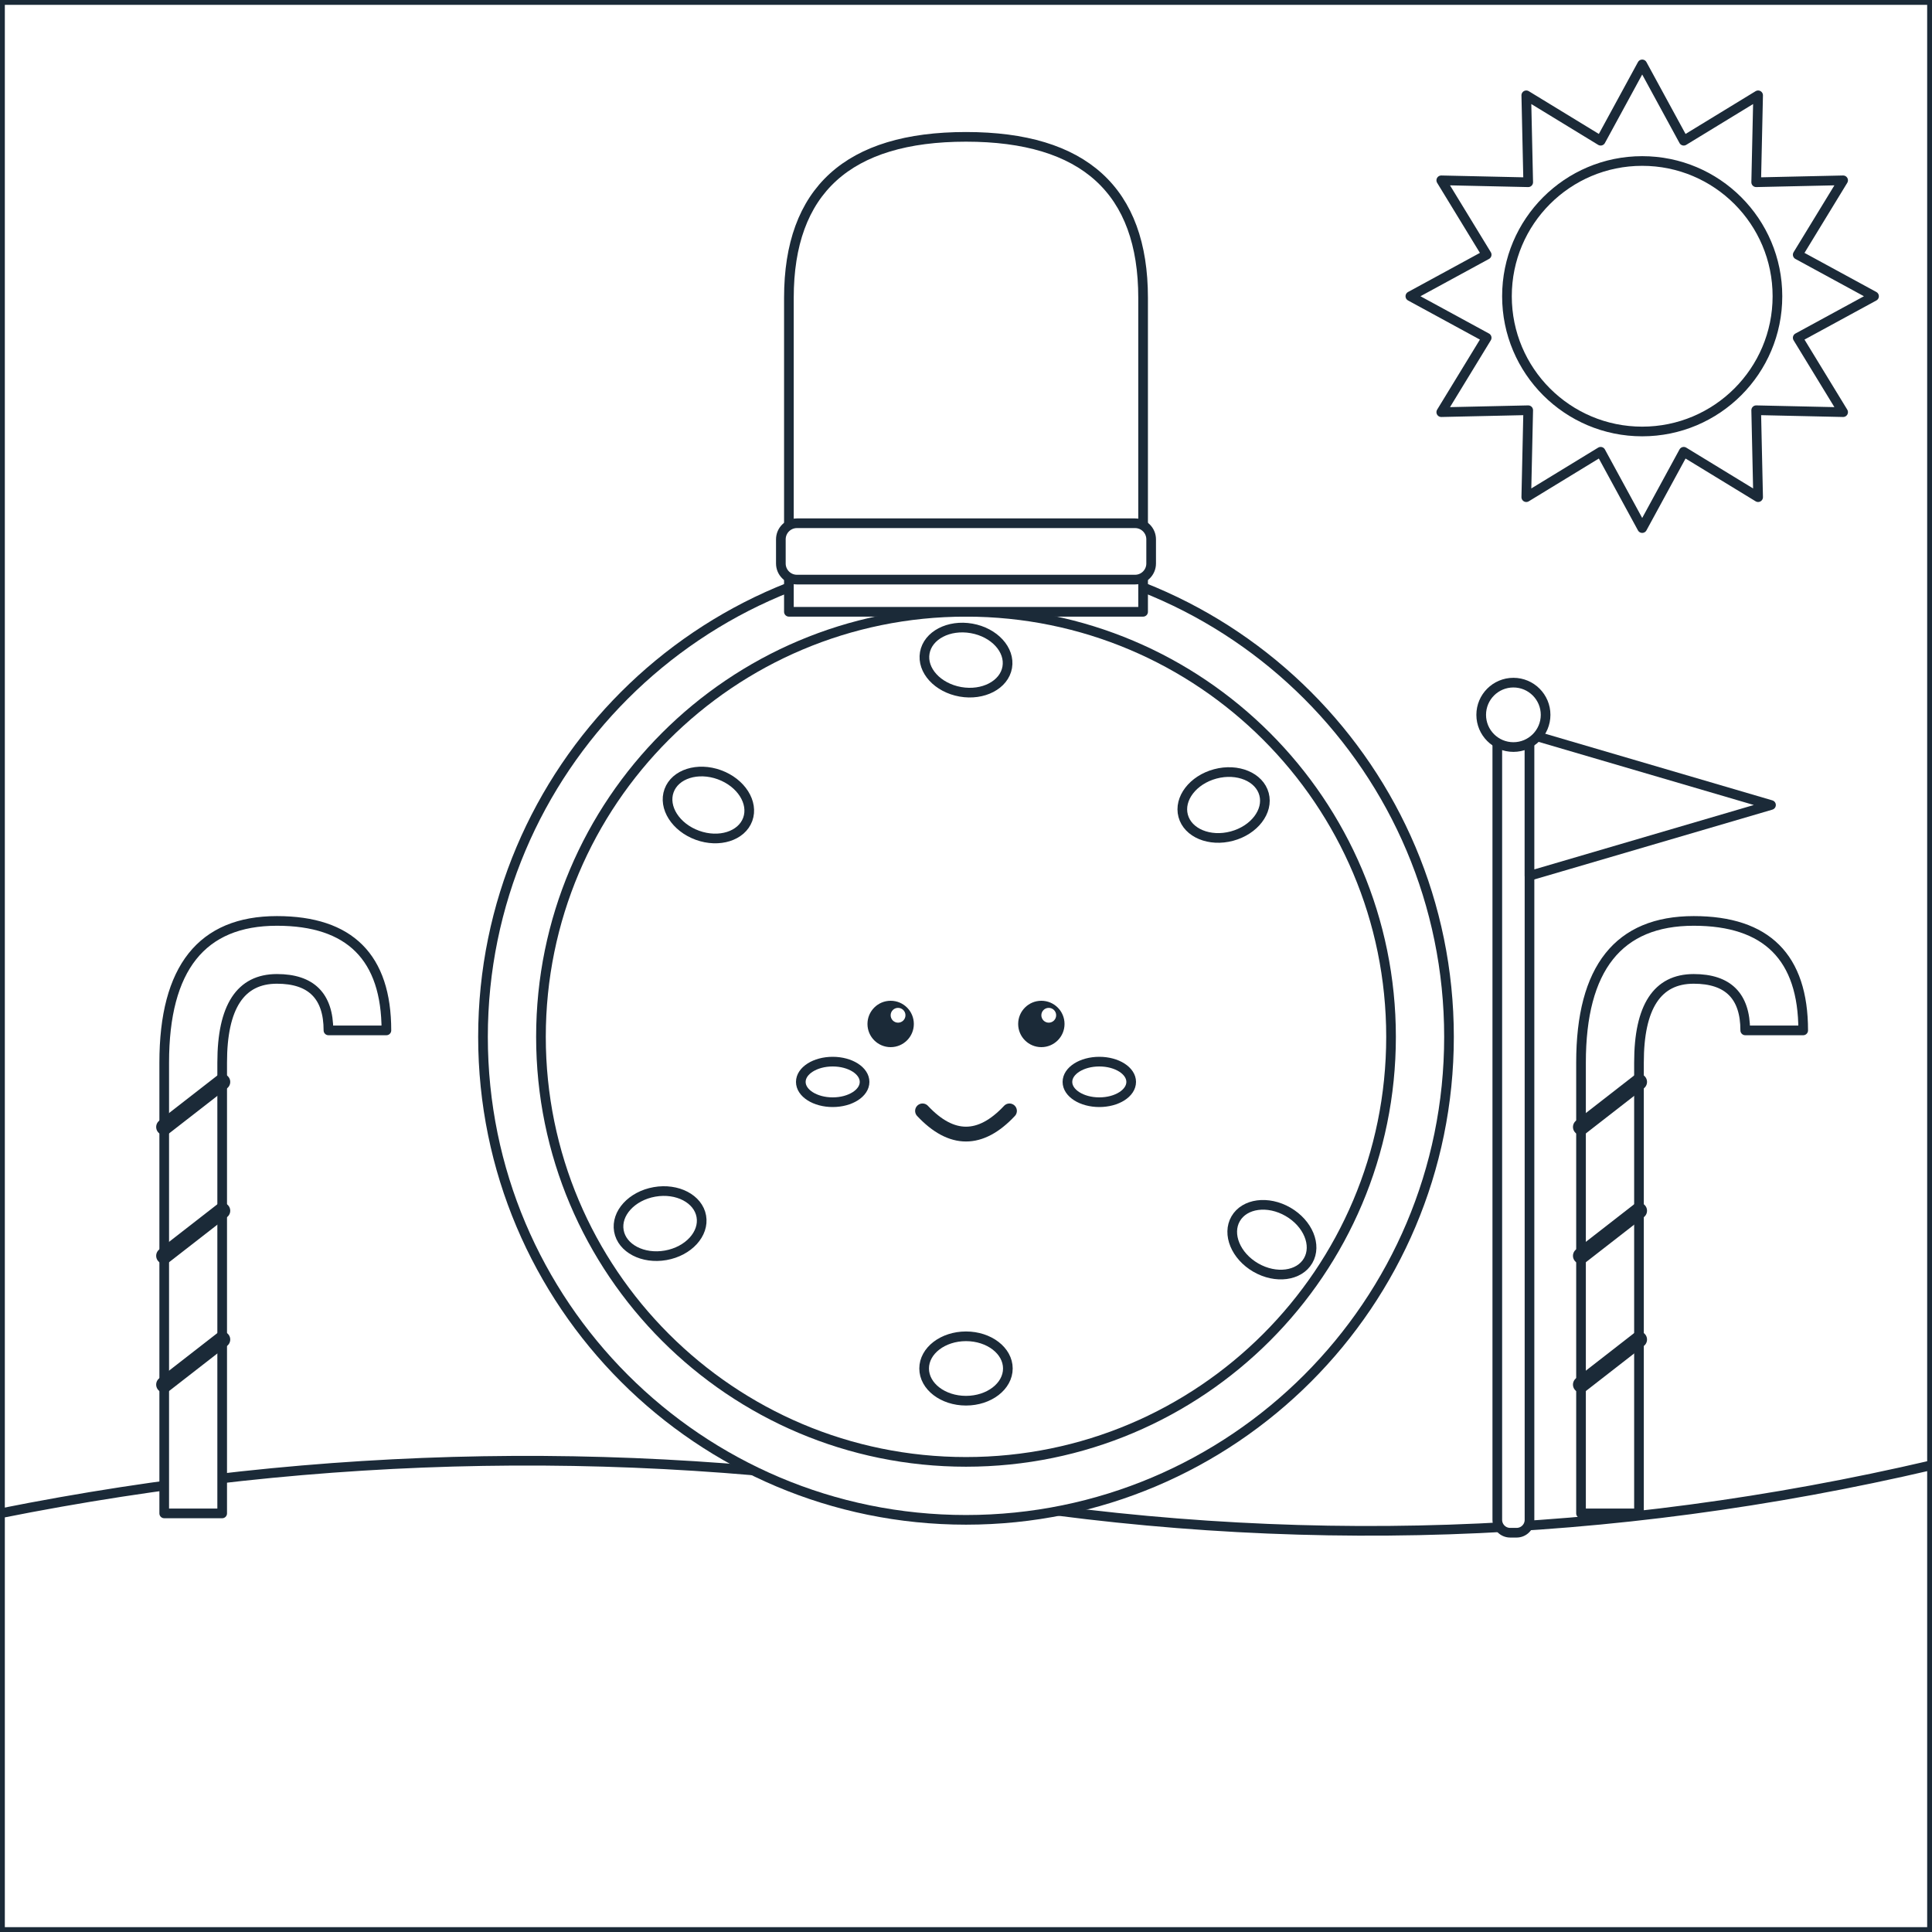
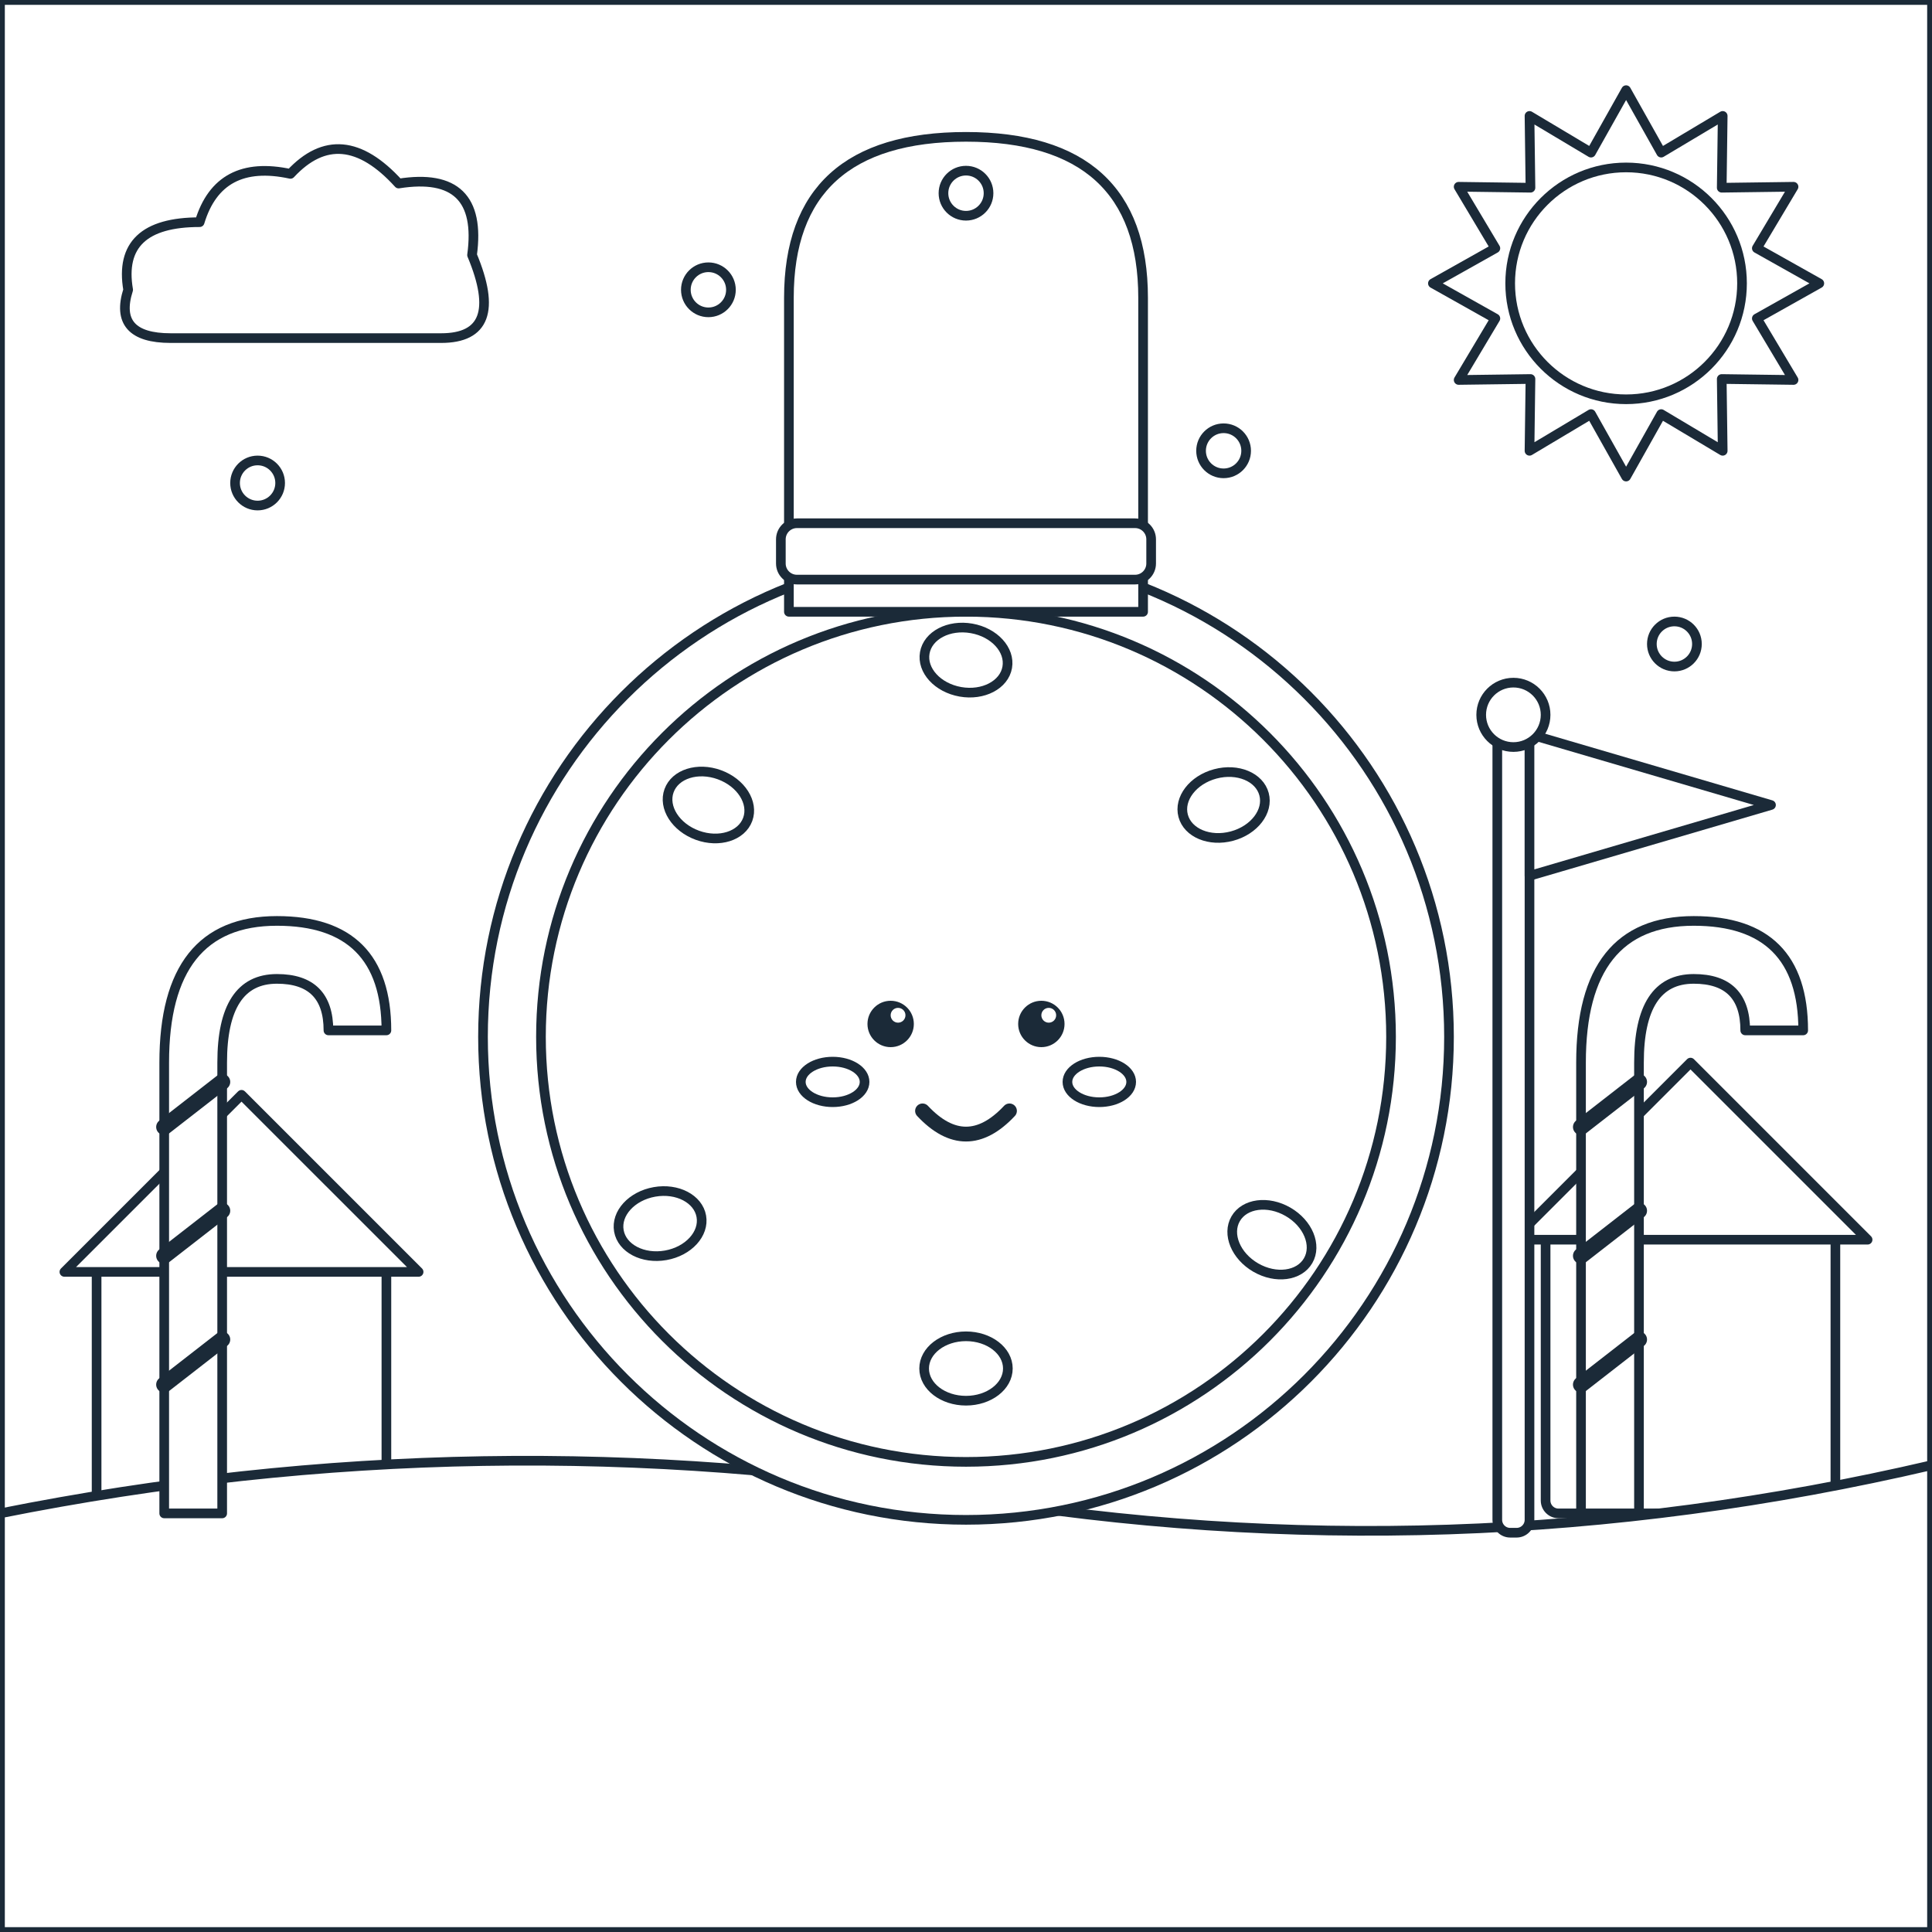
<svg xmlns="http://www.w3.org/2000/svg" viewBox="0 0 600 600" data-picture="banh-quy--linh-gac">
  <g class="scene-back">
    <rect x="0" y="0" width="600" height="600" rx="0" id="r-nen-troi" data-region="nen-troi" class="region" fill="#FFFFFF" stroke="#1B2A38" stroke-width="3" stroke-linejoin="round" />
-     <polygon points="510,20 522.9,43.7 546,29.6 545.4,56.6 572.4,56 558.3,79.1 582,92 558.3,104.9 572.4,128 545.4,127.4 546,154.4 522.9,140.3 510,164 497.1,140.3 474,154.4 474.6,127.4 447.6,128 461.7,104.9 438,92 461.7,79.1 447.6,56 474.6,56.6 474,29.6 497.1,43.7" id="r-tia-nang" data-region="tia-nang" class="region" fill="#FFFFFF" stroke="#1B2A38" stroke-width="3" stroke-linejoin="round" />
-     <ellipse cx="510" cy="92" rx="42" ry="42" id="r-mat-troi" data-region="mat-troi" class="region" fill="#FFFFFF" stroke="#1B2A38" stroke-width="3" stroke-linejoin="round" />
+     <polygon points="505,28 515.9,47.4 535,36 534.7,58.3 557,58 545.6,77.1 565,88 545.6,98.9 557,118 534.7,117.7 535,140 515.9,128.6 505,148 494.1,128.6 475,140 475.3,117.7 453,118 464.4,98.9 445,88 464.4,77.1 453,58 475.3,58.3 475,36 494.1,47.4" id="r-tia-nang" data-region="tia-nang" class="region" fill="#FFFFFF" stroke="#1B2A38" stroke-width="3" stroke-linejoin="round" />
+     <ellipse cx="505" cy="88" rx="36" ry="36" id="r-mat-troi" data-region="mat-troi" class="region" fill="#FFFFFF" stroke="#1B2A38" stroke-width="3" stroke-linejoin="round" />
+     <path d="M 53 105 Q 35 105 39.8 90 Q 36.2 69 62 69 Q 68 49.2 90.2 54 Q 105.8 37.2 123.8 57 Q 150.2 52.8 146.6 79.2 Q 157.4 105 137 105 Z" id="r-may-1" data-region="may-1" class="region" fill="#FFFFFF" stroke="#1B2A38" stroke-width="3" stroke-linejoin="round" />
+     <rect x="30" y="390" width="90" height="80" rx="4" id="r-nha-tuyet-1" data-region="nha-tuyet-1" class="region" fill="#FFFFFF" stroke="#1B2A38" stroke-width="3" stroke-linejoin="round" />
+     <polygon points="20,395 75,340 130,395" id="r-mai-tuyet-1" data-region="mai-tuyet-1" class="region" fill="#FFFFFF" stroke="#1B2A38" stroke-width="3" stroke-linejoin="round" />
+     <rect x="480" y="380" width="90" height="90" rx="4" id="r-nha-tuyet-2" data-region="nha-tuyet-2" class="region" fill="#FFFFFF" stroke="#1B2A38" stroke-width="3" stroke-linejoin="round" />
+     <polygon points="470,385 525,330 580,385" id="r-mai-tuyet-2" data-region="mai-tuyet-2" class="region" fill="#FFFFFF" stroke="#1B2A38" stroke-width="3" stroke-linejoin="round" />
    <path d="M 0 470 Q 150 440 300 465 Q 450 490 600 455 L 600 600 L 0 600 Z" id="r-nen-dat" data-region="nen-dat" class="region" fill="#FFFFFF" stroke="#1B2A38" stroke-width="3" stroke-linejoin="round" />
    <path d="M 51 470 L 51 330 Q 51 286 86 286 Q 120 286 120 320 L 102 320 Q 102 304 86 304 Q 69 304 69 330 L 69 470 Z" id="r-keo-gay-trai" data-region="keo-gay-trai" class="region" fill="#FFFFFF" stroke="#1B2A38" stroke-width="3" stroke-linejoin="round" />
    <path d="M 491 470 L 491 330 Q 491 286 526 286 Q 560 286 560 320 L 542 320 Q 542 304 526 304 Q 509 304 509 330 L 509 470 Z" id="r-keo-gay-phai" data-region="keo-gay-phai" class="region" fill="#FFFFFF" stroke="#1B2A38" stroke-width="3" stroke-linejoin="round" />
  </g>
  <g id="subject" class="subject anim-float">
    <ellipse cx="300" cy="322" rx="150" ry="150" id="r-banh-quy" data-region="banh-quy" class="region" fill="#FFFFFF" stroke="#1B2A38" stroke-width="3" stroke-linejoin="round" />
    <ellipse cx="300" cy="322" rx="132" ry="132" id="r-vien-nuong" data-region="vien-nuong" class="region" fill="#FFFFFF" stroke="#1B2A38" stroke-width="3" stroke-linejoin="round" />
    <ellipse cx="220" cy="250" rx="13" ry="10" transform="rotate(20 220 250)" id="r-hat-socola-1" data-region="hat-socola-1" class="region" fill="#FFFFFF" stroke="#1B2A38" stroke-width="3" stroke-linejoin="round" />
    <ellipse cx="380" cy="250" rx="13" ry="10" transform="rotate(-15 380 250)" id="r-hat-socola-2" data-region="hat-socola-2" class="region" fill="#FFFFFF" stroke="#1B2A38" stroke-width="3" stroke-linejoin="round" />
    <ellipse cx="205" cy="380" rx="13" ry="10" transform="rotate(-10 205 380)" id="r-hat-socola-3" data-region="hat-socola-3" class="region" fill="#FFFFFF" stroke="#1B2A38" stroke-width="3" stroke-linejoin="round" />
    <ellipse cx="395" cy="385" rx="13" ry="10" transform="rotate(30 395 385)" id="r-hat-socola-4" data-region="hat-socola-4" class="region" fill="#FFFFFF" stroke="#1B2A38" stroke-width="3" stroke-linejoin="round" />
    <ellipse cx="300" cy="425" rx="13" ry="10" id="r-hat-socola-5" data-region="hat-socola-5" class="region" fill="#FFFFFF" stroke="#1B2A38" stroke-width="3" stroke-linejoin="round" />
    <ellipse cx="300" cy="205" rx="13" ry="10" transform="rotate(10 300 205)" id="r-hat-socola-6" data-region="hat-socola-6" class="region" fill="#FFFFFF" stroke="#1B2A38" stroke-width="3" stroke-linejoin="round" />
    <g class="deco" pointer-events="none">
      <circle cx="276.6" cy="318" r="7.2" fill="#1B2A38" />
    </g>
    <g class="deco" pointer-events="none">
      <circle cx="323.4" cy="318" r="7.2" fill="#1B2A38" />
    </g>
    <g class="deco" pointer-events="none">
      <circle cx="278.9" cy="315.3" r="2.3" fill="#FFFFFF" />
    </g>
    <g class="deco" pointer-events="none">
      <circle cx="325.7" cy="315.3" r="2.3" fill="#FFFFFF" />
    </g>
    <ellipse cx="258.6" cy="336" rx="9.9" ry="6.3" id="r-ma-trai" data-region="ma-trai" class="region" fill="#FFFFFF" stroke="#1B2A38" stroke-width="3" stroke-linejoin="round" />
    <ellipse cx="341.4" cy="336" rx="9.9" ry="6.3" id="r-ma-phai" data-region="ma-phai" class="region" fill="#FFFFFF" stroke="#1B2A38" stroke-width="3" stroke-linejoin="round" />
    <g class="deco" pointer-events="none">
      <path d="M 286.5 345 Q 300 359.4 313.5 345" fill="none" stroke="#1B2A38" stroke-width="4.6" stroke-linecap="round" stroke-linejoin="round" />
    </g>
    <path d="M 245 190 L 245 92.5 Q 245 42.5 300 42.5 Q 355 42.5 355 92.5 L 355 190 Z" id="r-mu-linh-gac" data-region="mu-linh-gac" class="region" fill="#FFFFFF" stroke="#1B2A38" stroke-width="3" stroke-linejoin="round" />
    <rect x="242.5" y="162.5" width="115" height="17.5" rx="5" id="r-day-mu-linh-gac" data-region="day-mu-linh-gac" class="region" fill="#FFFFFF" stroke="#1B2A38" stroke-width="3" stroke-linejoin="round" />
    <rect x="465" y="226" width="10" height="250" rx="4" id="r-can-co" data-region="can-co" class="region" fill="#FFFFFF" stroke="#1B2A38" stroke-width="3" stroke-linejoin="round" />
    <polygon points="475,228 550,250 475,272" id="r-la-co" data-region="la-co" class="region" fill="#FFFFFF" stroke="#1B2A38" stroke-width="3" stroke-linejoin="round" />
    <ellipse cx="470" cy="222" rx="10" ry="10" id="r-dau-can-co" data-region="dau-can-co" class="region" fill="#FFFFFF" stroke="#1B2A38" stroke-width="3" stroke-linejoin="round" />
  </g>
  <g class="scene-front">
    <g class="deco" pointer-events="none">
      <path d="M 51 350 L 69 336 M 51 390 L 69 376 M 51 430 L 69 416 M 491 350 L 509 336 M 491 390 L 509 376 M 491 430 L 509 416" fill="none" stroke="#1B2A38" stroke-width="5" stroke-linecap="round" stroke-linejoin="round" />
    </g>
+     <ellipse cx="80" cy="150" rx="7" ry="7" id="r-bong-tuyet-1" data-region="bong-tuyet-1" class="region" fill="#FFFFFF" stroke="#1B2A38" stroke-width="3" stroke-linejoin="round" />
+     <ellipse cx="220" cy="90" rx="7" ry="7" id="r-bong-tuyet-2" data-region="bong-tuyet-2" class="region" fill="#FFFFFF" stroke="#1B2A38" stroke-width="3" stroke-linejoin="round" />
+     <ellipse cx="380" cy="140" rx="7" ry="7" id="r-bong-tuyet-3" data-region="bong-tuyet-3" class="region" fill="#FFFFFF" stroke="#1B2A38" stroke-width="3" stroke-linejoin="round" />
+     <ellipse cx="520" cy="200" rx="7" ry="7" id="r-bong-tuyet-4" data-region="bong-tuyet-4" class="region" fill="#FFFFFF" stroke="#1B2A38" stroke-width="3" stroke-linejoin="round" />
+     <ellipse cx="300" cy="60" rx="7" ry="7" id="r-bong-tuyet-5" data-region="bong-tuyet-5" class="region" fill="#FFFFFF" stroke="#1B2A38" stroke-width="3" stroke-linejoin="round" />
  </g>
</svg>
